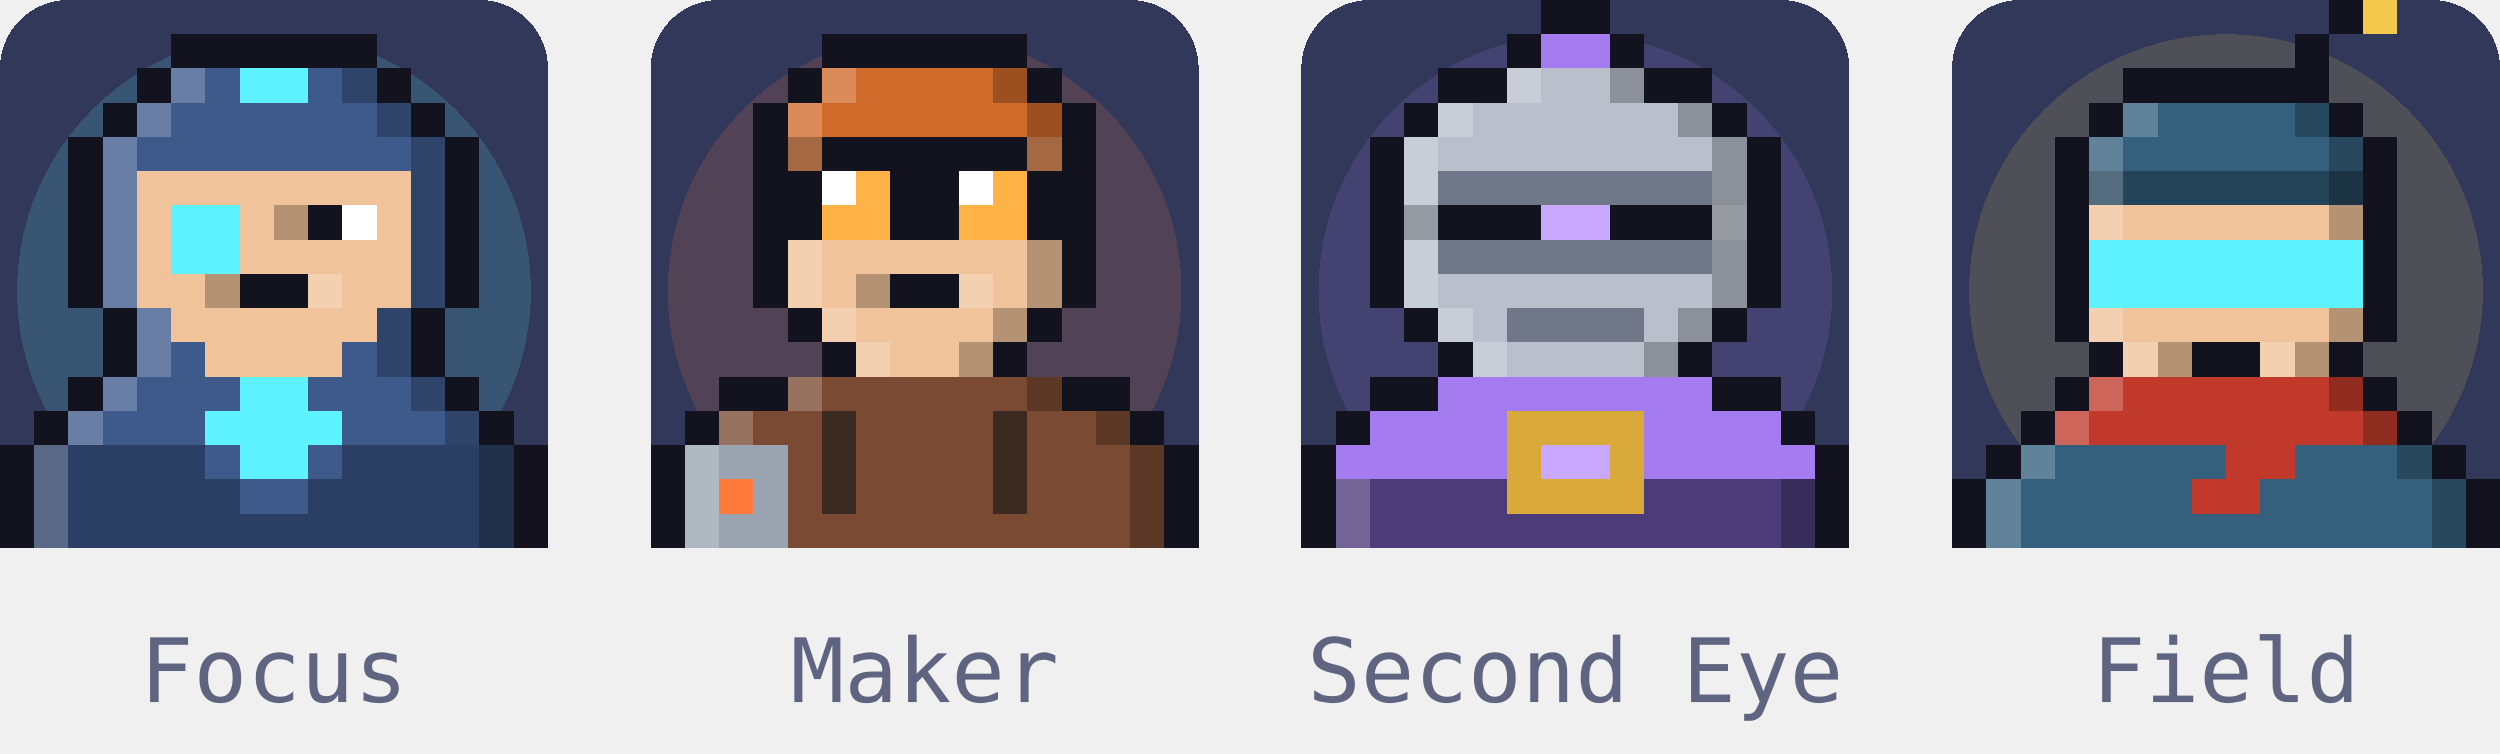
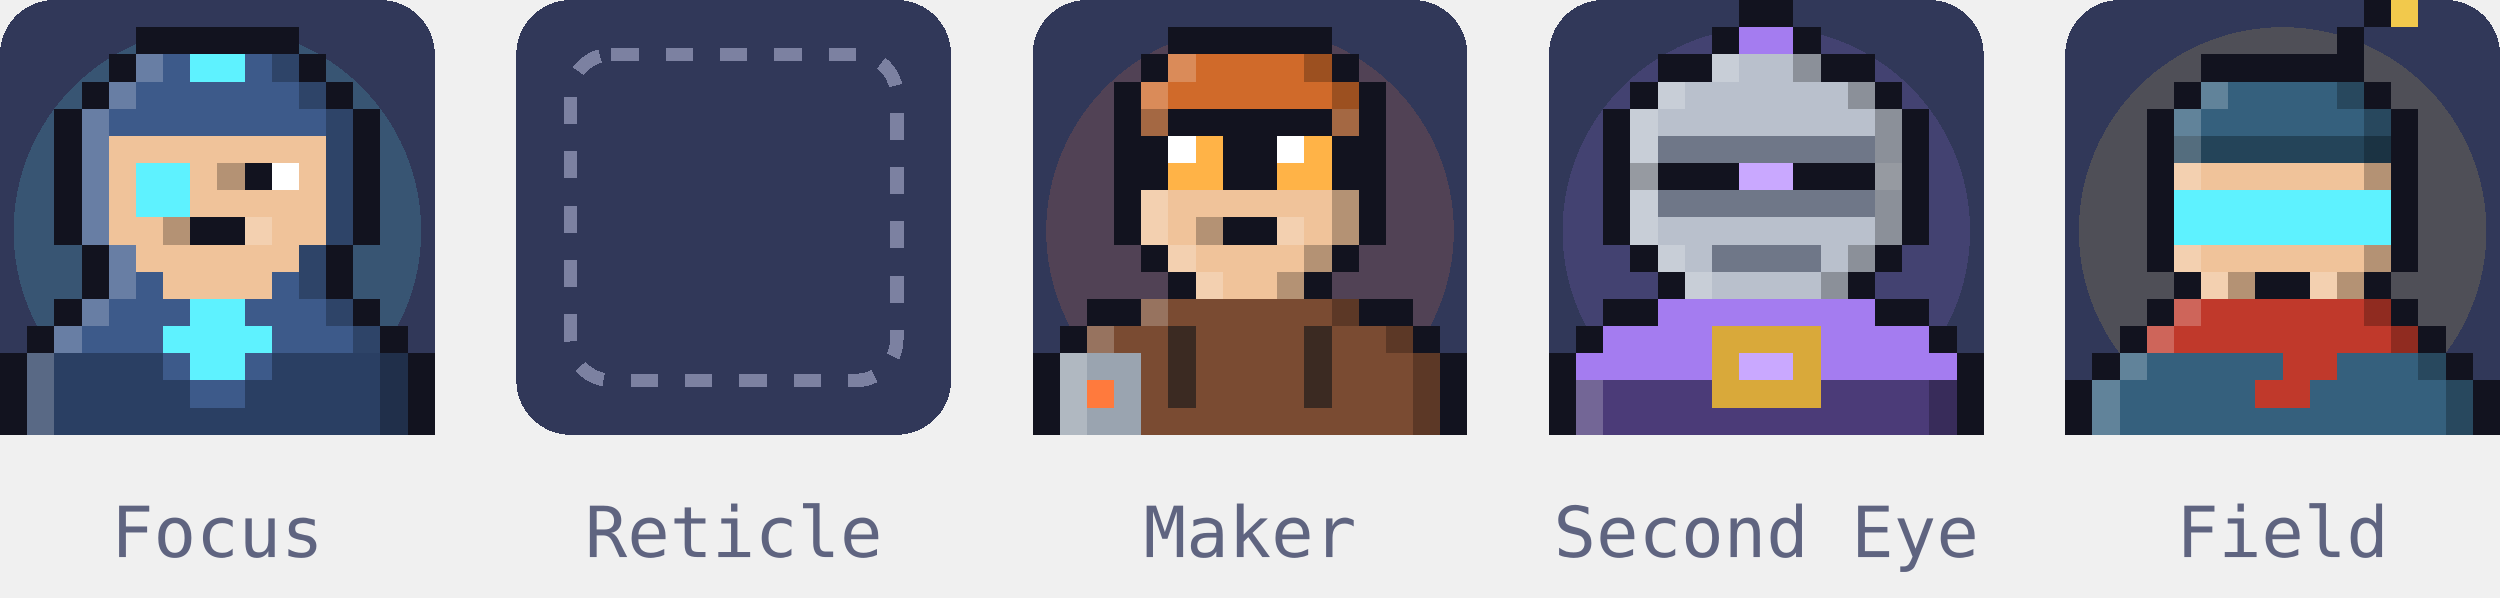
- <svg xmlns="http://www.w3.org/2000/svg" viewBox="0 0 73 22" width="438" height="132" shape-rendering="crispEdges" role="img" aria-label="Focus, Maker, Second Eye and Field">
+ <svg xmlns="http://www.w3.org/2000/svg" viewBox="0 0 92 22" width="552" height="132" shape-rendering="crispEdges" role="img" aria-label="Focus, Reticle, Maker, Second Eye and Field">
  <style>text{fill:#5f6480}</style>
  <g transform="translate(0 0)">
    <rect width="16" height="16" rx="2" fill="#313859" />
    <circle cx="8" cy="8.5" r="7.5" fill="#5ef2ff" opacity="0.16" />
    <rect x="5" y="1" width="1" height="1" fill="#12131f" />
    <rect x="6" y="1" width="1" height="1" fill="#12131f" />
    <rect x="7" y="1" width="1" height="1" fill="#12131f" />
    <rect x="8" y="1" width="1" height="1" fill="#12131f" />
    <rect x="9" y="1" width="1" height="1" fill="#12131f" />
    <rect x="10" y="1" width="1" height="1" fill="#12131f" />
    <rect x="4" y="2" width="1" height="1" fill="#12131f" />
    <rect x="5" y="2" width="1" height="1" fill="#687ea4" />
    <rect x="6" y="2" width="1" height="1" fill="#3d5a8a" />
    <rect x="7" y="2" width="1" height="1" fill="#5ef2ff" class="glow" />
    <rect x="8" y="2" width="1" height="1" fill="#5ef2ff" class="glow" />
    <rect x="9" y="2" width="1" height="1" fill="#3d5a8a" />
    <rect x="10" y="2" width="1" height="1" fill="#2e4468" />
    <rect x="11" y="2" width="1" height="1" fill="#12131f" />
    <rect x="3" y="3" width="1" height="1" fill="#12131f" />
    <rect x="4" y="3" width="1" height="1" fill="#687ea4" />
    <rect x="5" y="3" width="1" height="1" fill="#3d5a8a" />
    <rect x="6" y="3" width="1" height="1" fill="#3d5a8a" />
    <rect x="7" y="3" width="1" height="1" fill="#3d5a8a" />
    <rect x="8" y="3" width="1" height="1" fill="#3d5a8a" />
    <rect x="9" y="3" width="1" height="1" fill="#3d5a8a" />
    <rect x="10" y="3" width="1" height="1" fill="#3d5a8a" />
    <rect x="11" y="3" width="1" height="1" fill="#2e4468" />
    <rect x="12" y="3" width="1" height="1" fill="#12131f" />
    <rect x="2" y="4" width="1" height="1" fill="#12131f" />
    <rect x="3" y="4" width="1" height="1" fill="#687ea4" />
    <rect x="4" y="4" width="1" height="1" fill="#3d5a8a" />
    <rect x="5" y="4" width="1" height="1" fill="#3d5a8a" />
    <rect x="6" y="4" width="1" height="1" fill="#3d5a8a" />
    <rect x="7" y="4" width="1" height="1" fill="#3d5a8a" />
    <rect x="8" y="4" width="1" height="1" fill="#3d5a8a" />
    <rect x="9" y="4" width="1" height="1" fill="#3d5a8a" />
    <rect x="10" y="4" width="1" height="1" fill="#3d5a8a" />
    <rect x="11" y="4" width="1" height="1" fill="#3d5a8a" />
    <rect x="12" y="4" width="1" height="1" fill="#2e4468" />
    <rect x="13" y="4" width="1" height="1" fill="#12131f" />
    <rect x="2" y="5" width="1" height="1" fill="#12131f" />
    <rect x="3" y="5" width="1" height="1" fill="#687ea4" />
    <rect x="4" y="5" width="1" height="1" fill="#f0c39a" />
    <rect x="5" y="5" width="1" height="1" fill="#f0c39a" />
    <rect x="6" y="5" width="1" height="1" fill="#f0c39a" />
    <rect x="7" y="5" width="1" height="1" fill="#f0c39a" />
    <rect x="8" y="5" width="1" height="1" fill="#f0c39a" />
    <rect x="9" y="5" width="1" height="1" fill="#f0c39a" />
    <rect x="10" y="5" width="1" height="1" fill="#f0c39a" />
    <rect x="11" y="5" width="1" height="1" fill="#f0c39a" />
    <rect x="12" y="5" width="1" height="1" fill="#2e4468" />
    <rect x="13" y="5" width="1" height="1" fill="#12131f" />
    <rect x="2" y="6" width="1" height="1" fill="#12131f" />
    <rect x="3" y="6" width="1" height="1" fill="#687ea4" />
    <rect x="4" y="6" width="1" height="1" fill="#f0c39a" />
    <rect x="5" y="6" width="1" height="1" fill="#5ef2ff" class="glow" />
    <rect x="6" y="6" width="1" height="1" fill="#5ef2ff" class="glow" />
    <rect x="7" y="6" width="1" height="1" fill="#f0c39a" />
    <rect x="8" y="6" width="1" height="1" fill="#b49274" />
    <rect x="9" y="6" width="1" height="1" fill="#12131f" />
    <rect x="10" y="6" width="1" height="1" fill="#ffffff" />
    <rect x="11" y="6" width="1" height="1" fill="#f0c39a" />
    <rect x="12" y="6" width="1" height="1" fill="#2e4468" />
    <rect x="13" y="6" width="1" height="1" fill="#12131f" />
    <rect x="2" y="7" width="1" height="1" fill="#12131f" />
    <rect x="3" y="7" width="1" height="1" fill="#687ea4" />
    <rect x="4" y="7" width="1" height="1" fill="#f0c39a" />
    <rect x="5" y="7" width="1" height="1" fill="#5ef2ff" class="glow" />
    <rect x="6" y="7" width="1" height="1" fill="#5ef2ff" class="glow" />
    <rect x="7" y="7" width="1" height="1" fill="#f0c39a" />
    <rect x="8" y="7" width="1" height="1" fill="#f0c39a" />
    <rect x="9" y="7" width="1" height="1" fill="#f0c39a" />
    <rect x="10" y="7" width="1" height="1" fill="#f0c39a" />
    <rect x="11" y="7" width="1" height="1" fill="#f0c39a" />
    <rect x="12" y="7" width="1" height="1" fill="#2e4468" />
    <rect x="13" y="7" width="1" height="1" fill="#12131f" />
    <rect x="2" y="8" width="1" height="1" fill="#12131f" />
    <rect x="3" y="8" width="1" height="1" fill="#687ea4" />
    <rect x="4" y="8" width="1" height="1" fill="#f0c39a" />
    <rect x="5" y="8" width="1" height="1" fill="#f0c39a" />
    <rect x="6" y="8" width="1" height="1" fill="#b49274" />
    <rect x="7" y="8" width="1" height="1" fill="#12131f" />
    <rect x="8" y="8" width="1" height="1" fill="#12131f" />
    <rect x="9" y="8" width="1" height="1" fill="#f3d0b0" />
    <rect x="10" y="8" width="1" height="1" fill="#f0c39a" />
    <rect x="11" y="8" width="1" height="1" fill="#f0c39a" />
    <rect x="12" y="8" width="1" height="1" fill="#2e4468" />
    <rect x="13" y="8" width="1" height="1" fill="#12131f" />
    <rect x="3" y="9" width="1" height="1" fill="#12131f" />
    <rect x="4" y="9" width="1" height="1" fill="#687ea4" />
    <rect x="5" y="9" width="1" height="1" fill="#f0c39a" />
    <rect x="6" y="9" width="1" height="1" fill="#f0c39a" />
    <rect x="7" y="9" width="1" height="1" fill="#f0c39a" />
    <rect x="8" y="9" width="1" height="1" fill="#f0c39a" />
    <rect x="9" y="9" width="1" height="1" fill="#f0c39a" />
    <rect x="10" y="9" width="1" height="1" fill="#f0c39a" />
    <rect x="11" y="9" width="1" height="1" fill="#2e4468" />
    <rect x="12" y="9" width="1" height="1" fill="#12131f" />
    <rect x="3" y="10" width="1" height="1" fill="#12131f" />
    <rect x="4" y="10" width="1" height="1" fill="#687ea4" />
    <rect x="5" y="10" width="1" height="1" fill="#3d5a8a" />
    <rect x="6" y="10" width="1" height="1" fill="#f0c39a" />
    <rect x="7" y="10" width="1" height="1" fill="#f0c39a" />
    <rect x="8" y="10" width="1" height="1" fill="#f0c39a" />
    <rect x="9" y="10" width="1" height="1" fill="#f0c39a" />
    <rect x="10" y="10" width="1" height="1" fill="#3d5a8a" />
    <rect x="11" y="10" width="1" height="1" fill="#2e4468" />
    <rect x="12" y="10" width="1" height="1" fill="#12131f" />
    <rect x="2" y="11" width="1" height="1" fill="#12131f" />
    <rect x="3" y="11" width="1" height="1" fill="#687ea4" />
    <rect x="4" y="11" width="1" height="1" fill="#3d5a8a" />
    <rect x="5" y="11" width="1" height="1" fill="#3d5a8a" />
    <rect x="6" y="11" width="1" height="1" fill="#3d5a8a" />
    <rect x="7" y="11" width="1" height="1" fill="#5ef2ff" class="glow" />
    <rect x="8" y="11" width="1" height="1" fill="#5ef2ff" class="glow" />
    <rect x="9" y="11" width="1" height="1" fill="#3d5a8a" />
    <rect x="10" y="11" width="1" height="1" fill="#3d5a8a" />
    <rect x="11" y="11" width="1" height="1" fill="#3d5a8a" />
    <rect x="12" y="11" width="1" height="1" fill="#2e4468" />
    <rect x="13" y="11" width="1" height="1" fill="#12131f" />
    <rect x="1" y="12" width="1" height="1" fill="#12131f" />
    <rect x="2" y="12" width="1" height="1" fill="#687ea4" />
    <rect x="3" y="12" width="1" height="1" fill="#3d5a8a" />
    <rect x="4" y="12" width="1" height="1" fill="#3d5a8a" />
    <rect x="5" y="12" width="1" height="1" fill="#3d5a8a" />
    <rect x="6" y="12" width="1" height="1" fill="#5ef2ff" class="glow" />
    <rect x="7" y="12" width="1" height="1" fill="#5ef2ff" class="glow" />
    <rect x="8" y="12" width="1" height="1" fill="#5ef2ff" class="glow" />
    <rect x="9" y="12" width="1" height="1" fill="#5ef2ff" class="glow" />
    <rect x="10" y="12" width="1" height="1" fill="#3d5a8a" />
    <rect x="11" y="12" width="1" height="1" fill="#3d5a8a" />
    <rect x="12" y="12" width="1" height="1" fill="#3d5a8a" />
    <rect x="13" y="12" width="1" height="1" fill="#2e4468" />
    <rect x="14" y="12" width="1" height="1" fill="#12131f" />
    <rect x="0" y="13" width="1" height="1" fill="#12131f" />
    <rect x="1" y="13" width="1" height="1" fill="#596985" />
    <rect x="2" y="13" width="1" height="1" fill="#2a3f63" />
    <rect x="3" y="13" width="1" height="1" fill="#2a3f63" />
    <rect x="4" y="13" width="1" height="1" fill="#2a3f63" />
    <rect x="5" y="13" width="1" height="1" fill="#2a3f63" />
    <rect x="6" y="13" width="1" height="1" fill="#3d5a8a" />
    <rect x="7" y="13" width="1" height="1" fill="#5ef2ff" class="glow" />
    <rect x="8" y="13" width="1" height="1" fill="#5ef2ff" class="glow" />
    <rect x="9" y="13" width="1" height="1" fill="#3d5a8a" />
    <rect x="10" y="13" width="1" height="1" fill="#2a3f63" />
    <rect x="11" y="13" width="1" height="1" fill="#2a3f63" />
    <rect x="12" y="13" width="1" height="1" fill="#2a3f63" />
    <rect x="13" y="13" width="1" height="1" fill="#2a3f63" />
    <rect x="14" y="13" width="1" height="1" fill="#202f4a" />
    <rect x="15" y="13" width="1" height="1" fill="#12131f" />
    <rect x="0" y="14" width="1" height="1" fill="#12131f" />
    <rect x="1" y="14" width="1" height="1" fill="#596985" />
    <rect x="2" y="14" width="1" height="1" fill="#2a3f63" />
    <rect x="3" y="14" width="1" height="1" fill="#2a3f63" />
    <rect x="4" y="14" width="1" height="1" fill="#2a3f63" />
    <rect x="5" y="14" width="1" height="1" fill="#2a3f63" />
    <rect x="6" y="14" width="1" height="1" fill="#2a3f63" />
    <rect x="7" y="14" width="1" height="1" fill="#3d5a8a" />
    <rect x="8" y="14" width="1" height="1" fill="#3d5a8a" />
    <rect x="9" y="14" width="1" height="1" fill="#2a3f63" />
    <rect x="10" y="14" width="1" height="1" fill="#2a3f63" />
    <rect x="11" y="14" width="1" height="1" fill="#2a3f63" />
    <rect x="12" y="14" width="1" height="1" fill="#2a3f63" />
    <rect x="13" y="14" width="1" height="1" fill="#2a3f63" />
    <rect x="14" y="14" width="1" height="1" fill="#202f4a" />
    <rect x="15" y="14" width="1" height="1" fill="#12131f" />
    <rect x="0" y="15" width="1" height="1" fill="#12131f" />
    <rect x="1" y="15" width="1" height="1" fill="#596985" />
    <rect x="2" y="15" width="1" height="1" fill="#2a3f63" />
    <rect x="3" y="15" width="1" height="1" fill="#2a3f63" />
    <rect x="4" y="15" width="1" height="1" fill="#2a3f63" />
    <rect x="5" y="15" width="1" height="1" fill="#2a3f63" />
    <rect x="6" y="15" width="1" height="1" fill="#2a3f63" />
    <rect x="7" y="15" width="1" height="1" fill="#2a3f63" />
    <rect x="8" y="15" width="1" height="1" fill="#2a3f63" />
    <rect x="9" y="15" width="1" height="1" fill="#2a3f63" />
    <rect x="10" y="15" width="1" height="1" fill="#2a3f63" />
    <rect x="11" y="15" width="1" height="1" fill="#2a3f63" />
    <rect x="12" y="15" width="1" height="1" fill="#2a3f63" />
    <rect x="13" y="15" width="1" height="1" fill="#2a3f63" />
    <rect x="14" y="15" width="1" height="1" fill="#202f4a" />
    <rect x="15" y="15" width="1" height="1" fill="#12131f" />
  </g>
  <text x="8" y="20.5" text-anchor="middle" font-family="ui-monospace, Menlo, Consolas, monospace" font-size="2.6">Focus</text>
  <g transform="translate(19 0)">
    <rect width="16" height="16" rx="2" fill="#313859" />
+     <rect class="gap" x="2" y="2" width="12" height="12" rx="1.5" fill="none" stroke="#7c81a1" stroke-width="0.5" stroke-dasharray="1 1" />
+   </g>
+   <text x="27" y="20.5" text-anchor="middle" font-family="ui-monospace, Menlo, Consolas, monospace" font-size="2.6">Reticle</text>
+   <g transform="translate(38 0)">
+     <rect width="16" height="16" rx="2" fill="#313859" />
    <circle cx="8" cy="8.5" r="7.5" fill="#ff7a3d" opacity="0.16" />
    <rect x="5" y="1" width="1" height="1" fill="#12131f" />
    <rect x="6" y="1" width="1" height="1" fill="#12131f" />
    <rect x="7" y="1" width="1" height="1" fill="#12131f" />
    <rect x="8" y="1" width="1" height="1" fill="#12131f" />
    <rect x="9" y="1" width="1" height="1" fill="#12131f" />
    <rect x="10" y="1" width="1" height="1" fill="#12131f" />
    <rect x="4" y="2" width="1" height="1" fill="#12131f" />
    <rect x="5" y="2" width="1" height="1" fill="#da8b59" />
    <rect x="6" y="2" width="1" height="1" fill="#d06a2a" />
    <rect x="7" y="2" width="1" height="1" fill="#d06a2a" />
    <rect x="8" y="2" width="1" height="1" fill="#d06a2a" />
    <rect x="9" y="2" width="1" height="1" fill="#d06a2a" />
    <rect x="10" y="2" width="1" height="1" fill="#9c5020" />
    <rect x="11" y="2" width="1" height="1" fill="#12131f" />
    <rect x="3" y="3" width="1" height="1" fill="#12131f" />
    <rect x="4" y="3" width="1" height="1" fill="#da8b59" />
    <rect x="5" y="3" width="1" height="1" fill="#d06a2a" />
    <rect x="6" y="3" width="1" height="1" fill="#d06a2a" />
    <rect x="7" y="3" width="1" height="1" fill="#d06a2a" />
    <rect x="8" y="3" width="1" height="1" fill="#d06a2a" />
    <rect x="9" y="3" width="1" height="1" fill="#d06a2a" />
    <rect x="10" y="3" width="1" height="1" fill="#d06a2a" />
    <rect x="11" y="3" width="1" height="1" fill="#9c5020" />
    <rect x="12" y="3" width="1" height="1" fill="#12131f" />
    <rect x="3" y="4" width="1" height="1" fill="#12131f" />
    <rect x="4" y="4" width="1" height="1" fill="#a46843" />
    <rect x="5" y="4" width="1" height="1" fill="#12131f" />
    <rect x="6" y="4" width="1" height="1" fill="#12131f" />
    <rect x="7" y="4" width="1" height="1" fill="#12131f" />
    <rect x="8" y="4" width="1" height="1" fill="#12131f" />
    <rect x="9" y="4" width="1" height="1" fill="#12131f" />
    <rect x="10" y="4" width="1" height="1" fill="#12131f" />
    <rect x="11" y="4" width="1" height="1" fill="#a46843" />
    <rect x="12" y="4" width="1" height="1" fill="#12131f" />
    <rect x="3" y="5" width="1" height="1" fill="#12131f" />
    <rect x="4" y="5" width="1" height="1" fill="#12131f" />
    <rect x="5" y="5" width="1" height="1" fill="#ffffff" />
    <rect x="6" y="5" width="1" height="1" fill="#ffb347" class="glow" />
    <rect x="7" y="5" width="1" height="1" fill="#12131f" />
    <rect x="8" y="5" width="1" height="1" fill="#12131f" />
    <rect x="9" y="5" width="1" height="1" fill="#ffffff" />
    <rect x="10" y="5" width="1" height="1" fill="#ffb347" class="glow" />
    <rect x="11" y="5" width="1" height="1" fill="#12131f" />
    <rect x="12" y="5" width="1" height="1" fill="#12131f" />
    <rect x="3" y="6" width="1" height="1" fill="#12131f" />
    <rect x="4" y="6" width="1" height="1" fill="#12131f" />
    <rect x="5" y="6" width="1" height="1" fill="#ffb347" class="glow" />
    <rect x="6" y="6" width="1" height="1" fill="#ffb347" class="glow" />
    <rect x="7" y="6" width="1" height="1" fill="#12131f" />
    <rect x="8" y="6" width="1" height="1" fill="#12131f" />
    <rect x="9" y="6" width="1" height="1" fill="#ffb347" class="glow" />
    <rect x="10" y="6" width="1" height="1" fill="#ffb347" class="glow" />
    <rect x="11" y="6" width="1" height="1" fill="#12131f" />
    <rect x="12" y="6" width="1" height="1" fill="#12131f" />
    <rect x="3" y="7" width="1" height="1" fill="#12131f" />
    <rect x="4" y="7" width="1" height="1" fill="#f3d0b0" />
    <rect x="5" y="7" width="1" height="1" fill="#f0c39a" />
    <rect x="6" y="7" width="1" height="1" fill="#f0c39a" />
    <rect x="7" y="7" width="1" height="1" fill="#f0c39a" />
    <rect x="8" y="7" width="1" height="1" fill="#f0c39a" />
    <rect x="9" y="7" width="1" height="1" fill="#f0c39a" />
    <rect x="10" y="7" width="1" height="1" fill="#f0c39a" />
    <rect x="11" y="7" width="1" height="1" fill="#b49274" />
    <rect x="12" y="7" width="1" height="1" fill="#12131f" />
    <rect x="3" y="8" width="1" height="1" fill="#12131f" />
    <rect x="4" y="8" width="1" height="1" fill="#f3d0b0" />
    <rect x="5" y="8" width="1" height="1" fill="#f0c39a" />
    <rect x="6" y="8" width="1" height="1" fill="#b49274" />
    <rect x="7" y="8" width="1" height="1" fill="#12131f" />
    <rect x="8" y="8" width="1" height="1" fill="#12131f" />
    <rect x="9" y="8" width="1" height="1" fill="#f3d0b0" />
    <rect x="10" y="8" width="1" height="1" fill="#f0c39a" />
    <rect x="11" y="8" width="1" height="1" fill="#b49274" />
    <rect x="12" y="8" width="1" height="1" fill="#12131f" />
    <rect x="4" y="9" width="1" height="1" fill="#12131f" />
    <rect x="5" y="9" width="1" height="1" fill="#f3d0b0" />
    <rect x="6" y="9" width="1" height="1" fill="#f0c39a" />
    <rect x="7" y="9" width="1" height="1" fill="#f0c39a" />
    <rect x="8" y="9" width="1" height="1" fill="#f0c39a" />
    <rect x="9" y="9" width="1" height="1" fill="#f0c39a" />
    <rect x="10" y="9" width="1" height="1" fill="#b49274" />
    <rect x="11" y="9" width="1" height="1" fill="#12131f" />
    <rect x="5" y="10" width="1" height="1" fill="#12131f" />
    <rect x="6" y="10" width="1" height="1" fill="#f3d0b0" />
    <rect x="7" y="10" width="1" height="1" fill="#f0c39a" />
    <rect x="8" y="10" width="1" height="1" fill="#f0c39a" />
    <rect x="9" y="10" width="1" height="1" fill="#b49274" />
    <rect x="10" y="10" width="1" height="1" fill="#12131f" />
    <rect x="2" y="11" width="1" height="1" fill="#12131f" />
    <rect x="3" y="11" width="1" height="1" fill="#12131f" />
    <rect x="4" y="11" width="1" height="1" fill="#97735f" />
    <rect x="5" y="11" width="1" height="1" fill="#7a4b32" />
    <rect x="6" y="11" width="1" height="1" fill="#7a4b32" />
    <rect x="7" y="11" width="1" height="1" fill="#7a4b32" />
    <rect x="8" y="11" width="1" height="1" fill="#7a4b32" />
    <rect x="9" y="11" width="1" height="1" fill="#7a4b32" />
    <rect x="10" y="11" width="1" height="1" fill="#7a4b32" />
    <rect x="11" y="11" width="1" height="1" fill="#5c3826" />
    <rect x="12" y="11" width="1" height="1" fill="#12131f" />
    <rect x="13" y="11" width="1" height="1" fill="#12131f" />
    <rect x="1" y="12" width="1" height="1" fill="#12131f" />
    <rect x="2" y="12" width="1" height="1" fill="#97735f" />
    <rect x="3" y="12" width="1" height="1" fill="#7a4b32" />
    <rect x="4" y="12" width="1" height="1" fill="#7a4b32" />
    <rect x="5" y="12" width="1" height="1" fill="#3b2a22" />
    <rect x="6" y="12" width="1" height="1" fill="#7a4b32" />
    <rect x="7" y="12" width="1" height="1" fill="#7a4b32" />
    <rect x="8" y="12" width="1" height="1" fill="#7a4b32" />
    <rect x="9" y="12" width="1" height="1" fill="#7a4b32" />
    <rect x="10" y="12" width="1" height="1" fill="#3b2a22" />
    <rect x="11" y="12" width="1" height="1" fill="#7a4b32" />
    <rect x="12" y="12" width="1" height="1" fill="#7a4b32" />
    <rect x="13" y="12" width="1" height="1" fill="#5c3826" />
    <rect x="14" y="12" width="1" height="1" fill="#12131f" />
    <rect x="0" y="13" width="1" height="1" fill="#12131f" />
    <rect x="1" y="13" width="1" height="1" fill="#b0b8c1" />
    <rect x="2" y="13" width="1" height="1" fill="#9aa4b0" />
    <rect x="3" y="13" width="1" height="1" fill="#9aa4b0" />
    <rect x="4" y="13" width="1" height="1" fill="#7a4b32" />
    <rect x="5" y="13" width="1" height="1" fill="#3b2a22" />
    <rect x="6" y="13" width="1" height="1" fill="#7a4b32" />
    <rect x="7" y="13" width="1" height="1" fill="#7a4b32" />
    <rect x="8" y="13" width="1" height="1" fill="#7a4b32" />
    <rect x="9" y="13" width="1" height="1" fill="#7a4b32" />
    <rect x="10" y="13" width="1" height="1" fill="#3b2a22" />
    <rect x="11" y="13" width="1" height="1" fill="#7a4b32" />
    <rect x="12" y="13" width="1" height="1" fill="#7a4b32" />
    <rect x="13" y="13" width="1" height="1" fill="#7a4b32" />
    <rect x="14" y="13" width="1" height="1" fill="#5c3826" />
    <rect x="15" y="13" width="1" height="1" fill="#12131f" />
    <rect x="0" y="14" width="1" height="1" fill="#12131f" />
    <rect x="1" y="14" width="1" height="1" fill="#b0b8c1" />
    <rect x="2" y="14" width="1" height="1" fill="#ff7a3d" class="glow" />
    <rect x="3" y="14" width="1" height="1" fill="#9aa4b0" />
    <rect x="4" y="14" width="1" height="1" fill="#7a4b32" />
    <rect x="5" y="14" width="1" height="1" fill="#3b2a22" />
    <rect x="6" y="14" width="1" height="1" fill="#7a4b32" />
    <rect x="7" y="14" width="1" height="1" fill="#7a4b32" />
    <rect x="8" y="14" width="1" height="1" fill="#7a4b32" />
    <rect x="9" y="14" width="1" height="1" fill="#7a4b32" />
    <rect x="10" y="14" width="1" height="1" fill="#3b2a22" />
    <rect x="11" y="14" width="1" height="1" fill="#7a4b32" />
    <rect x="12" y="14" width="1" height="1" fill="#7a4b32" />
    <rect x="13" y="14" width="1" height="1" fill="#7a4b32" />
    <rect x="14" y="14" width="1" height="1" fill="#5c3826" />
    <rect x="15" y="14" width="1" height="1" fill="#12131f" />
    <rect x="0" y="15" width="1" height="1" fill="#12131f" />
    <rect x="1" y="15" width="1" height="1" fill="#b0b8c1" />
    <rect x="2" y="15" width="1" height="1" fill="#9aa4b0" />
    <rect x="3" y="15" width="1" height="1" fill="#9aa4b0" />
    <rect x="4" y="15" width="1" height="1" fill="#7a4b32" />
    <rect x="5" y="15" width="1" height="1" fill="#7a4b32" />
    <rect x="6" y="15" width="1" height="1" fill="#7a4b32" />
    <rect x="7" y="15" width="1" height="1" fill="#7a4b32" />
    <rect x="8" y="15" width="1" height="1" fill="#7a4b32" />
    <rect x="9" y="15" width="1" height="1" fill="#7a4b32" />
    <rect x="10" y="15" width="1" height="1" fill="#7a4b32" />
    <rect x="11" y="15" width="1" height="1" fill="#7a4b32" />
    <rect x="12" y="15" width="1" height="1" fill="#7a4b32" />
    <rect x="13" y="15" width="1" height="1" fill="#7a4b32" />
    <rect x="14" y="15" width="1" height="1" fill="#5c3826" />
    <rect x="15" y="15" width="1" height="1" fill="#12131f" />
  </g>
-   <text x="27" y="20.5" text-anchor="middle" font-family="ui-monospace, Menlo, Consolas, monospace" font-size="2.6">Maker</text>
-   <g transform="translate(38 0)">
+   <text x="46" y="20.5" text-anchor="middle" font-family="ui-monospace, Menlo, Consolas, monospace" font-size="2.6">Maker</text>
+   <g transform="translate(57 0)">
    <rect width="16" height="16" rx="2" fill="#313859" />
    <circle cx="8" cy="8.5" r="7.5" fill="#a47cf0" opacity="0.16" />
    <rect x="7" y="0" width="1" height="1" fill="#12131f" />
    <rect x="8" y="0" width="1" height="1" fill="#12131f" />
    <rect x="6" y="1" width="1" height="1" fill="#12131f" />
    <rect x="7" y="1" width="1" height="1" fill="#a47cf0" class="glow" />
    <rect x="8" y="1" width="1" height="1" fill="#a47cf0" class="glow" />
    <rect x="9" y="1" width="1" height="1" fill="#12131f" />
    <rect x="4" y="2" width="1" height="1" fill="#12131f" />
    <rect x="5" y="2" width="1" height="1" fill="#12131f" />
    <rect x="6" y="2" width="1" height="1" fill="#c8ced7" />
    <rect x="7" y="2" width="1" height="1" fill="#b9c0cc" />
    <rect x="8" y="2" width="1" height="1" fill="#b9c0cc" />
    <rect x="9" y="2" width="1" height="1" fill="#8b9099" />
    <rect x="10" y="2" width="1" height="1" fill="#12131f" />
    <rect x="11" y="2" width="1" height="1" fill="#12131f" />
    <rect x="3" y="3" width="1" height="1" fill="#12131f" />
    <rect x="4" y="3" width="1" height="1" fill="#c8ced7" />
    <rect x="5" y="3" width="1" height="1" fill="#b9c0cc" />
    <rect x="6" y="3" width="1" height="1" fill="#b9c0cc" />
    <rect x="7" y="3" width="1" height="1" fill="#b9c0cc" />
    <rect x="8" y="3" width="1" height="1" fill="#b9c0cc" />
    <rect x="9" y="3" width="1" height="1" fill="#b9c0cc" />
    <rect x="10" y="3" width="1" height="1" fill="#b9c0cc" />
    <rect x="11" y="3" width="1" height="1" fill="#8b9099" />
    <rect x="12" y="3" width="1" height="1" fill="#12131f" />
    <rect x="2" y="4" width="1" height="1" fill="#12131f" />
    <rect x="3" y="4" width="1" height="1" fill="#c8ced7" />
    <rect x="4" y="4" width="1" height="1" fill="#b9c0cc" />
    <rect x="5" y="4" width="1" height="1" fill="#b9c0cc" />
    <rect x="6" y="4" width="1" height="1" fill="#b9c0cc" />
    <rect x="7" y="4" width="1" height="1" fill="#b9c0cc" />
    <rect x="8" y="4" width="1" height="1" fill="#b9c0cc" />
    <rect x="9" y="4" width="1" height="1" fill="#b9c0cc" />
    <rect x="10" y="4" width="1" height="1" fill="#b9c0cc" />
    <rect x="11" y="4" width="1" height="1" fill="#b9c0cc" />
    <rect x="12" y="4" width="1" height="1" fill="#8b9099" />
    <rect x="13" y="4" width="1" height="1" fill="#12131f" />
    <rect x="2" y="5" width="1" height="1" fill="#12131f" />
    <rect x="3" y="5" width="1" height="1" fill="#c8ced7" />
    <rect x="4" y="5" width="1" height="1" fill="#6f7788" />
    <rect x="5" y="5" width="1" height="1" fill="#6f7788" />
    <rect x="6" y="5" width="1" height="1" fill="#6f7788" />
    <rect x="7" y="5" width="1" height="1" fill="#6f7788" />
    <rect x="8" y="5" width="1" height="1" fill="#6f7788" />
    <rect x="9" y="5" width="1" height="1" fill="#6f7788" />
    <rect x="10" y="5" width="1" height="1" fill="#6f7788" />
    <rect x="11" y="5" width="1" height="1" fill="#6f7788" />
    <rect x="12" y="5" width="1" height="1" fill="#8b9099" />
    <rect x="13" y="5" width="1" height="1" fill="#12131f" />
    <rect x="2" y="6" width="1" height="1" fill="#12131f" />
    <rect x="3" y="6" width="1" height="1" fill="#969aa1" />
    <rect x="4" y="6" width="1" height="1" fill="#12131f" />
    <rect x="5" y="6" width="1" height="1" fill="#12131f" />
    <rect x="6" y="6" width="1" height="1" fill="#12131f" />
    <rect x="7" y="6" width="1" height="1" fill="#c9a8ff" class="glow" />
    <rect x="8" y="6" width="1" height="1" fill="#c9a8ff" class="glow" />
    <rect x="9" y="6" width="1" height="1" fill="#12131f" />
    <rect x="10" y="6" width="1" height="1" fill="#12131f" />
    <rect x="11" y="6" width="1" height="1" fill="#12131f" />
    <rect x="12" y="6" width="1" height="1" fill="#969aa1" />
    <rect x="13" y="6" width="1" height="1" fill="#12131f" />
    <rect x="2" y="7" width="1" height="1" fill="#12131f" />
    <rect x="3" y="7" width="1" height="1" fill="#c8ced7" />
    <rect x="4" y="7" width="1" height="1" fill="#6f7788" />
    <rect x="5" y="7" width="1" height="1" fill="#6f7788" />
    <rect x="6" y="7" width="1" height="1" fill="#6f7788" />
    <rect x="7" y="7" width="1" height="1" fill="#6f7788" />
    <rect x="8" y="7" width="1" height="1" fill="#6f7788" />
    <rect x="9" y="7" width="1" height="1" fill="#6f7788" />
    <rect x="10" y="7" width="1" height="1" fill="#6f7788" />
    <rect x="11" y="7" width="1" height="1" fill="#6f7788" />
    <rect x="12" y="7" width="1" height="1" fill="#8b9099" />
    <rect x="13" y="7" width="1" height="1" fill="#12131f" />
    <rect x="2" y="8" width="1" height="1" fill="#12131f" />
    <rect x="3" y="8" width="1" height="1" fill="#c8ced7" />
    <rect x="4" y="8" width="1" height="1" fill="#b9c0cc" />
    <rect x="5" y="8" width="1" height="1" fill="#b9c0cc" />
    <rect x="6" y="8" width="1" height="1" fill="#b9c0cc" />
    <rect x="7" y="8" width="1" height="1" fill="#b9c0cc" />
    <rect x="8" y="8" width="1" height="1" fill="#b9c0cc" />
    <rect x="9" y="8" width="1" height="1" fill="#b9c0cc" />
    <rect x="10" y="8" width="1" height="1" fill="#b9c0cc" />
    <rect x="11" y="8" width="1" height="1" fill="#b9c0cc" />
    <rect x="12" y="8" width="1" height="1" fill="#8b9099" />
    <rect x="13" y="8" width="1" height="1" fill="#12131f" />
    <rect x="3" y="9" width="1" height="1" fill="#12131f" />
    <rect x="4" y="9" width="1" height="1" fill="#c8ced7" />
    <rect x="5" y="9" width="1" height="1" fill="#b9c0cc" />
    <rect x="6" y="9" width="1" height="1" fill="#6f7788" />
    <rect x="7" y="9" width="1" height="1" fill="#6f7788" />
    <rect x="8" y="9" width="1" height="1" fill="#6f7788" />
    <rect x="9" y="9" width="1" height="1" fill="#6f7788" />
    <rect x="10" y="9" width="1" height="1" fill="#b9c0cc" />
    <rect x="11" y="9" width="1" height="1" fill="#8b9099" />
    <rect x="12" y="9" width="1" height="1" fill="#12131f" />
    <rect x="4" y="10" width="1" height="1" fill="#12131f" />
    <rect x="5" y="10" width="1" height="1" fill="#c8ced7" />
    <rect x="6" y="10" width="1" height="1" fill="#b9c0cc" />
    <rect x="7" y="10" width="1" height="1" fill="#b9c0cc" />
    <rect x="8" y="10" width="1" height="1" fill="#b9c0cc" />
    <rect x="9" y="10" width="1" height="1" fill="#b9c0cc" />
    <rect x="10" y="10" width="1" height="1" fill="#8b9099" />
    <rect x="11" y="10" width="1" height="1" fill="#12131f" />
    <rect x="2" y="11" width="1" height="1" fill="#12131f" />
    <rect x="3" y="11" width="1" height="1" fill="#12131f" />
    <rect x="4" y="11" width="1" height="1" fill="#a47cf0" class="glow" />
    <rect x="5" y="11" width="1" height="1" fill="#a47cf0" class="glow" />
    <rect x="6" y="11" width="1" height="1" fill="#a47cf0" class="glow" />
    <rect x="7" y="11" width="1" height="1" fill="#a47cf0" class="glow" />
    <rect x="8" y="11" width="1" height="1" fill="#a47cf0" class="glow" />
    <rect x="9" y="11" width="1" height="1" fill="#a47cf0" class="glow" />
    <rect x="10" y="11" width="1" height="1" fill="#a47cf0" class="glow" />
    <rect x="11" y="11" width="1" height="1" fill="#a47cf0" class="glow" />
    <rect x="12" y="11" width="1" height="1" fill="#12131f" />
    <rect x="13" y="11" width="1" height="1" fill="#12131f" />
    <rect x="1" y="12" width="1" height="1" fill="#12131f" />
    <rect x="2" y="12" width="1" height="1" fill="#a47cf0" class="glow" />
    <rect x="3" y="12" width="1" height="1" fill="#a47cf0" class="glow" />
    <rect x="4" y="12" width="1" height="1" fill="#a47cf0" class="glow" />
    <rect x="5" y="12" width="1" height="1" fill="#a47cf0" class="glow" />
    <rect x="6" y="12" width="1" height="1" fill="#d9a93a" />
    <rect x="7" y="12" width="1" height="1" fill="#d9a93a" />
    <rect x="8" y="12" width="1" height="1" fill="#d9a93a" />
    <rect x="9" y="12" width="1" height="1" fill="#d9a93a" />
    <rect x="10" y="12" width="1" height="1" fill="#a47cf0" class="glow" />
    <rect x="11" y="12" width="1" height="1" fill="#a47cf0" class="glow" />
    <rect x="12" y="12" width="1" height="1" fill="#a47cf0" class="glow" />
    <rect x="13" y="12" width="1" height="1" fill="#a47cf0" class="glow" />
    <rect x="14" y="12" width="1" height="1" fill="#12131f" />
    <rect x="0" y="13" width="1" height="1" fill="#12131f" />
    <rect x="1" y="13" width="1" height="1" fill="#a47cf0" class="glow" />
    <rect x="2" y="13" width="1" height="1" fill="#a47cf0" class="glow" />
    <rect x="3" y="13" width="1" height="1" fill="#a47cf0" class="glow" />
    <rect x="4" y="13" width="1" height="1" fill="#a47cf0" class="glow" />
    <rect x="5" y="13" width="1" height="1" fill="#a47cf0" class="glow" />
    <rect x="6" y="13" width="1" height="1" fill="#d9a93a" />
    <rect x="7" y="13" width="1" height="1" fill="#c9a8ff" class="glow" />
    <rect x="8" y="13" width="1" height="1" fill="#c9a8ff" class="glow" />
    <rect x="9" y="13" width="1" height="1" fill="#d9a93a" />
    <rect x="10" y="13" width="1" height="1" fill="#a47cf0" class="glow" />
    <rect x="11" y="13" width="1" height="1" fill="#a47cf0" class="glow" />
    <rect x="12" y="13" width="1" height="1" fill="#a47cf0" class="glow" />
    <rect x="13" y="13" width="1" height="1" fill="#a47cf0" class="glow" />
    <rect x="14" y="13" width="1" height="1" fill="#a47cf0" class="glow" />
    <rect x="15" y="13" width="1" height="1" fill="#12131f" />
    <rect x="0" y="14" width="1" height="1" fill="#12131f" />
    <rect x="1" y="14" width="1" height="1" fill="#736696" />
    <rect x="2" y="14" width="1" height="1" fill="#4b3b78" />
    <rect x="3" y="14" width="1" height="1" fill="#4b3b78" />
    <rect x="4" y="14" width="1" height="1" fill="#4b3b78" />
    <rect x="5" y="14" width="1" height="1" fill="#4b3b78" />
    <rect x="6" y="14" width="1" height="1" fill="#d9a93a" />
    <rect x="7" y="14" width="1" height="1" fill="#d9a93a" />
    <rect x="8" y="14" width="1" height="1" fill="#d9a93a" />
    <rect x="9" y="14" width="1" height="1" fill="#d9a93a" />
    <rect x="10" y="14" width="1" height="1" fill="#4b3b78" />
    <rect x="11" y="14" width="1" height="1" fill="#4b3b78" />
    <rect x="12" y="14" width="1" height="1" fill="#4b3b78" />
    <rect x="13" y="14" width="1" height="1" fill="#4b3b78" />
    <rect x="14" y="14" width="1" height="1" fill="#382c5a" />
    <rect x="15" y="14" width="1" height="1" fill="#12131f" />
    <rect x="0" y="15" width="1" height="1" fill="#12131f" />
    <rect x="1" y="15" width="1" height="1" fill="#736696" />
    <rect x="2" y="15" width="1" height="1" fill="#4b3b78" />
    <rect x="3" y="15" width="1" height="1" fill="#4b3b78" />
    <rect x="4" y="15" width="1" height="1" fill="#4b3b78" />
    <rect x="5" y="15" width="1" height="1" fill="#4b3b78" />
    <rect x="6" y="15" width="1" height="1" fill="#4b3b78" />
    <rect x="7" y="15" width="1" height="1" fill="#4b3b78" />
    <rect x="8" y="15" width="1" height="1" fill="#4b3b78" />
    <rect x="9" y="15" width="1" height="1" fill="#4b3b78" />
    <rect x="10" y="15" width="1" height="1" fill="#4b3b78" />
    <rect x="11" y="15" width="1" height="1" fill="#4b3b78" />
    <rect x="12" y="15" width="1" height="1" fill="#4b3b78" />
    <rect x="13" y="15" width="1" height="1" fill="#4b3b78" />
    <rect x="14" y="15" width="1" height="1" fill="#382c5a" />
    <rect x="15" y="15" width="1" height="1" fill="#12131f" />
  </g>
-   <text x="46" y="20.5" text-anchor="middle" font-family="ui-monospace, Menlo, Consolas, monospace" font-size="2.6">Second Eye</text>
-   <g transform="translate(57 0)">
+   <text x="65" y="20.5" text-anchor="middle" font-family="ui-monospace, Menlo, Consolas, monospace" font-size="2.6">Second Eye</text>
+   <g transform="translate(76 0)">
    <rect width="16" height="16" rx="2" fill="#313859" />
    <circle cx="8" cy="8.5" r="7.5" fill="#f2c94c" opacity="0.16" />
    <rect x="11" y="0" width="1" height="1" fill="#12131f" />
    <rect x="12" y="0" width="1" height="1" fill="#f2c94c" class="glow" />
    <rect x="10" y="1" width="1" height="1" fill="#12131f" />
    <rect x="5" y="2" width="1" height="1" fill="#12131f" />
    <rect x="6" y="2" width="1" height="1" fill="#12131f" />
    <rect x="7" y="2" width="1" height="1" fill="#12131f" />
    <rect x="8" y="2" width="1" height="1" fill="#12131f" />
    <rect x="9" y="2" width="1" height="1" fill="#12131f" />
    <rect x="10" y="2" width="1" height="1" fill="#12131f" />
    <rect x="4" y="3" width="1" height="1" fill="#12131f" />
    <rect x="5" y="3" width="1" height="1" fill="#61839a" />
    <rect x="6" y="3" width="1" height="1" fill="#35607d" />
    <rect x="7" y="3" width="1" height="1" fill="#35607d" />
    <rect x="8" y="3" width="1" height="1" fill="#35607d" />
    <rect x="9" y="3" width="1" height="1" fill="#35607d" />
    <rect x="10" y="3" width="1" height="1" fill="#28485e" />
    <rect x="11" y="3" width="1" height="1" fill="#12131f" />
    <rect x="3" y="4" width="1" height="1" fill="#12131f" />
    <rect x="4" y="4" width="1" height="1" fill="#61839a" />
    <rect x="5" y="4" width="1" height="1" fill="#35607d" />
    <rect x="6" y="4" width="1" height="1" fill="#35607d" />
    <rect x="7" y="4" width="1" height="1" fill="#35607d" />
    <rect x="8" y="4" width="1" height="1" fill="#35607d" />
    <rect x="9" y="4" width="1" height="1" fill="#35607d" />
    <rect x="10" y="4" width="1" height="1" fill="#35607d" />
    <rect x="11" y="4" width="1" height="1" fill="#28485e" />
    <rect x="12" y="4" width="1" height="1" fill="#12131f" />
    <rect x="3" y="5" width="1" height="1" fill="#12131f" />
    <rect x="4" y="5" width="1" height="1" fill="#546d7e" />
    <rect x="5" y="5" width="1" height="1" fill="#244459" />
    <rect x="6" y="5" width="1" height="1" fill="#244459" />
    <rect x="7" y="5" width="1" height="1" fill="#244459" />
    <rect x="8" y="5" width="1" height="1" fill="#244459" />
    <rect x="9" y="5" width="1" height="1" fill="#244459" />
    <rect x="10" y="5" width="1" height="1" fill="#244459" />
    <rect x="11" y="5" width="1" height="1" fill="#1b3343" />
    <rect x="12" y="5" width="1" height="1" fill="#12131f" />
    <rect x="3" y="6" width="1" height="1" fill="#12131f" />
    <rect x="4" y="6" width="1" height="1" fill="#f3d0b0" />
    <rect x="5" y="6" width="1" height="1" fill="#f0c39a" />
    <rect x="6" y="6" width="1" height="1" fill="#f0c39a" />
    <rect x="7" y="6" width="1" height="1" fill="#f0c39a" />
    <rect x="8" y="6" width="1" height="1" fill="#f0c39a" />
    <rect x="9" y="6" width="1" height="1" fill="#f0c39a" />
    <rect x="10" y="6" width="1" height="1" fill="#f0c39a" />
    <rect x="11" y="6" width="1" height="1" fill="#b49274" />
    <rect x="12" y="6" width="1" height="1" fill="#12131f" />
    <rect x="3" y="7" width="1" height="1" fill="#12131f" />
    <rect x="4" y="7" width="1" height="1" fill="#5ef2ff" class="glow" />
    <rect x="5" y="7" width="1" height="1" fill="#5ef2ff" class="glow" />
    <rect x="6" y="7" width="1" height="1" fill="#5ef2ff" class="glow" />
    <rect x="7" y="7" width="1" height="1" fill="#5ef2ff" class="glow" />
    <rect x="8" y="7" width="1" height="1" fill="#5ef2ff" class="glow" />
    <rect x="9" y="7" width="1" height="1" fill="#5ef2ff" class="glow" />
    <rect x="10" y="7" width="1" height="1" fill="#5ef2ff" class="glow" />
    <rect x="11" y="7" width="1" height="1" fill="#5ef2ff" class="glow" />
    <rect x="12" y="7" width="1" height="1" fill="#12131f" />
    <rect x="3" y="8" width="1" height="1" fill="#12131f" />
    <rect x="4" y="8" width="1" height="1" fill="#5ef2ff" class="glow" />
    <rect x="5" y="8" width="1" height="1" fill="#5ef2ff" class="glow" />
    <rect x="6" y="8" width="1" height="1" fill="#5ef2ff" class="glow" />
    <rect x="7" y="8" width="1" height="1" fill="#5ef2ff" class="glow" />
    <rect x="8" y="8" width="1" height="1" fill="#5ef2ff" class="glow" />
    <rect x="9" y="8" width="1" height="1" fill="#5ef2ff" class="glow" />
    <rect x="10" y="8" width="1" height="1" fill="#5ef2ff" class="glow" />
    <rect x="11" y="8" width="1" height="1" fill="#5ef2ff" class="glow" />
    <rect x="12" y="8" width="1" height="1" fill="#12131f" />
    <rect x="3" y="9" width="1" height="1" fill="#12131f" />
    <rect x="4" y="9" width="1" height="1" fill="#f3d0b0" />
    <rect x="5" y="9" width="1" height="1" fill="#f0c39a" />
    <rect x="6" y="9" width="1" height="1" fill="#f0c39a" />
    <rect x="7" y="9" width="1" height="1" fill="#f0c39a" />
    <rect x="8" y="9" width="1" height="1" fill="#f0c39a" />
    <rect x="9" y="9" width="1" height="1" fill="#f0c39a" />
    <rect x="10" y="9" width="1" height="1" fill="#f0c39a" />
    <rect x="11" y="9" width="1" height="1" fill="#b49274" />
    <rect x="12" y="9" width="1" height="1" fill="#12131f" />
    <rect x="4" y="10" width="1" height="1" fill="#12131f" />
    <rect x="5" y="10" width="1" height="1" fill="#f3d0b0" />
    <rect x="6" y="10" width="1" height="1" fill="#b49274" />
    <rect x="7" y="10" width="1" height="1" fill="#12131f" />
    <rect x="8" y="10" width="1" height="1" fill="#12131f" />
    <rect x="9" y="10" width="1" height="1" fill="#f3d0b0" />
    <rect x="10" y="10" width="1" height="1" fill="#b49274" />
    <rect x="11" y="10" width="1" height="1" fill="#12131f" />
    <rect x="3" y="11" width="1" height="1" fill="#12131f" />
    <rect x="4" y="11" width="1" height="1" fill="#ce655a" />
    <rect x="5" y="11" width="1" height="1" fill="#c0392b" />
    <rect x="6" y="11" width="1" height="1" fill="#c0392b" />
    <rect x="7" y="11" width="1" height="1" fill="#c0392b" />
    <rect x="8" y="11" width="1" height="1" fill="#c0392b" />
    <rect x="9" y="11" width="1" height="1" fill="#c0392b" />
    <rect x="10" y="11" width="1" height="1" fill="#c0392b" />
    <rect x="11" y="11" width="1" height="1" fill="#902b20" />
    <rect x="12" y="11" width="1" height="1" fill="#12131f" />
    <rect x="2" y="12" width="1" height="1" fill="#12131f" />
    <rect x="3" y="12" width="1" height="1" fill="#ce655a" />
    <rect x="4" y="12" width="1" height="1" fill="#c0392b" />
    <rect x="5" y="12" width="1" height="1" fill="#c0392b" />
    <rect x="6" y="12" width="1" height="1" fill="#c0392b" />
    <rect x="7" y="12" width="1" height="1" fill="#c0392b" />
    <rect x="8" y="12" width="1" height="1" fill="#c0392b" />
    <rect x="9" y="12" width="1" height="1" fill="#c0392b" />
    <rect x="10" y="12" width="1" height="1" fill="#c0392b" />
    <rect x="11" y="12" width="1" height="1" fill="#c0392b" />
    <rect x="12" y="12" width="1" height="1" fill="#902b20" />
    <rect x="13" y="12" width="1" height="1" fill="#12131f" />
    <rect x="1" y="13" width="1" height="1" fill="#12131f" />
    <rect x="2" y="13" width="1" height="1" fill="#61839a" />
    <rect x="3" y="13" width="1" height="1" fill="#35607d" />
    <rect x="4" y="13" width="1" height="1" fill="#35607d" />
    <rect x="5" y="13" width="1" height="1" fill="#35607d" />
    <rect x="6" y="13" width="1" height="1" fill="#35607d" />
    <rect x="7" y="13" width="1" height="1" fill="#35607d" />
    <rect x="8" y="13" width="1" height="1" fill="#c0392b" />
    <rect x="9" y="13" width="1" height="1" fill="#c0392b" />
    <rect x="10" y="13" width="1" height="1" fill="#35607d" />
    <rect x="11" y="13" width="1" height="1" fill="#35607d" />
    <rect x="12" y="13" width="1" height="1" fill="#35607d" />
    <rect x="13" y="13" width="1" height="1" fill="#28485e" />
    <rect x="14" y="13" width="1" height="1" fill="#12131f" />
    <rect x="0" y="14" width="1" height="1" fill="#12131f" />
    <rect x="1" y="14" width="1" height="1" fill="#61839a" />
    <rect x="2" y="14" width="1" height="1" fill="#35607d" />
    <rect x="3" y="14" width="1" height="1" fill="#35607d" />
    <rect x="4" y="14" width="1" height="1" fill="#35607d" />
    <rect x="5" y="14" width="1" height="1" fill="#35607d" />
    <rect x="6" y="14" width="1" height="1" fill="#35607d" />
    <rect x="7" y="14" width="1" height="1" fill="#c0392b" />
    <rect x="8" y="14" width="1" height="1" fill="#c0392b" />
    <rect x="9" y="14" width="1" height="1" fill="#35607d" />
    <rect x="10" y="14" width="1" height="1" fill="#35607d" />
    <rect x="11" y="14" width="1" height="1" fill="#35607d" />
    <rect x="12" y="14" width="1" height="1" fill="#35607d" />
    <rect x="13" y="14" width="1" height="1" fill="#35607d" />
    <rect x="14" y="14" width="1" height="1" fill="#28485e" />
    <rect x="15" y="14" width="1" height="1" fill="#12131f" />
    <rect x="0" y="15" width="1" height="1" fill="#12131f" />
    <rect x="1" y="15" width="1" height="1" fill="#61839a" />
    <rect x="2" y="15" width="1" height="1" fill="#35607d" />
    <rect x="3" y="15" width="1" height="1" fill="#35607d" />
    <rect x="4" y="15" width="1" height="1" fill="#35607d" />
    <rect x="5" y="15" width="1" height="1" fill="#35607d" />
    <rect x="6" y="15" width="1" height="1" fill="#35607d" />
    <rect x="7" y="15" width="1" height="1" fill="#35607d" />
    <rect x="8" y="15" width="1" height="1" fill="#35607d" />
    <rect x="9" y="15" width="1" height="1" fill="#35607d" />
    <rect x="10" y="15" width="1" height="1" fill="#35607d" />
    <rect x="11" y="15" width="1" height="1" fill="#35607d" />
    <rect x="12" y="15" width="1" height="1" fill="#35607d" />
    <rect x="13" y="15" width="1" height="1" fill="#35607d" />
    <rect x="14" y="15" width="1" height="1" fill="#28485e" />
    <rect x="15" y="15" width="1" height="1" fill="#12131f" />
  </g>
-   <text x="65" y="20.5" text-anchor="middle" font-family="ui-monospace, Menlo, Consolas, monospace" font-size="2.6">Field</text>
+   <text x="84" y="20.5" text-anchor="middle" font-family="ui-monospace, Menlo, Consolas, monospace" font-size="2.6">Field</text>
</svg>
